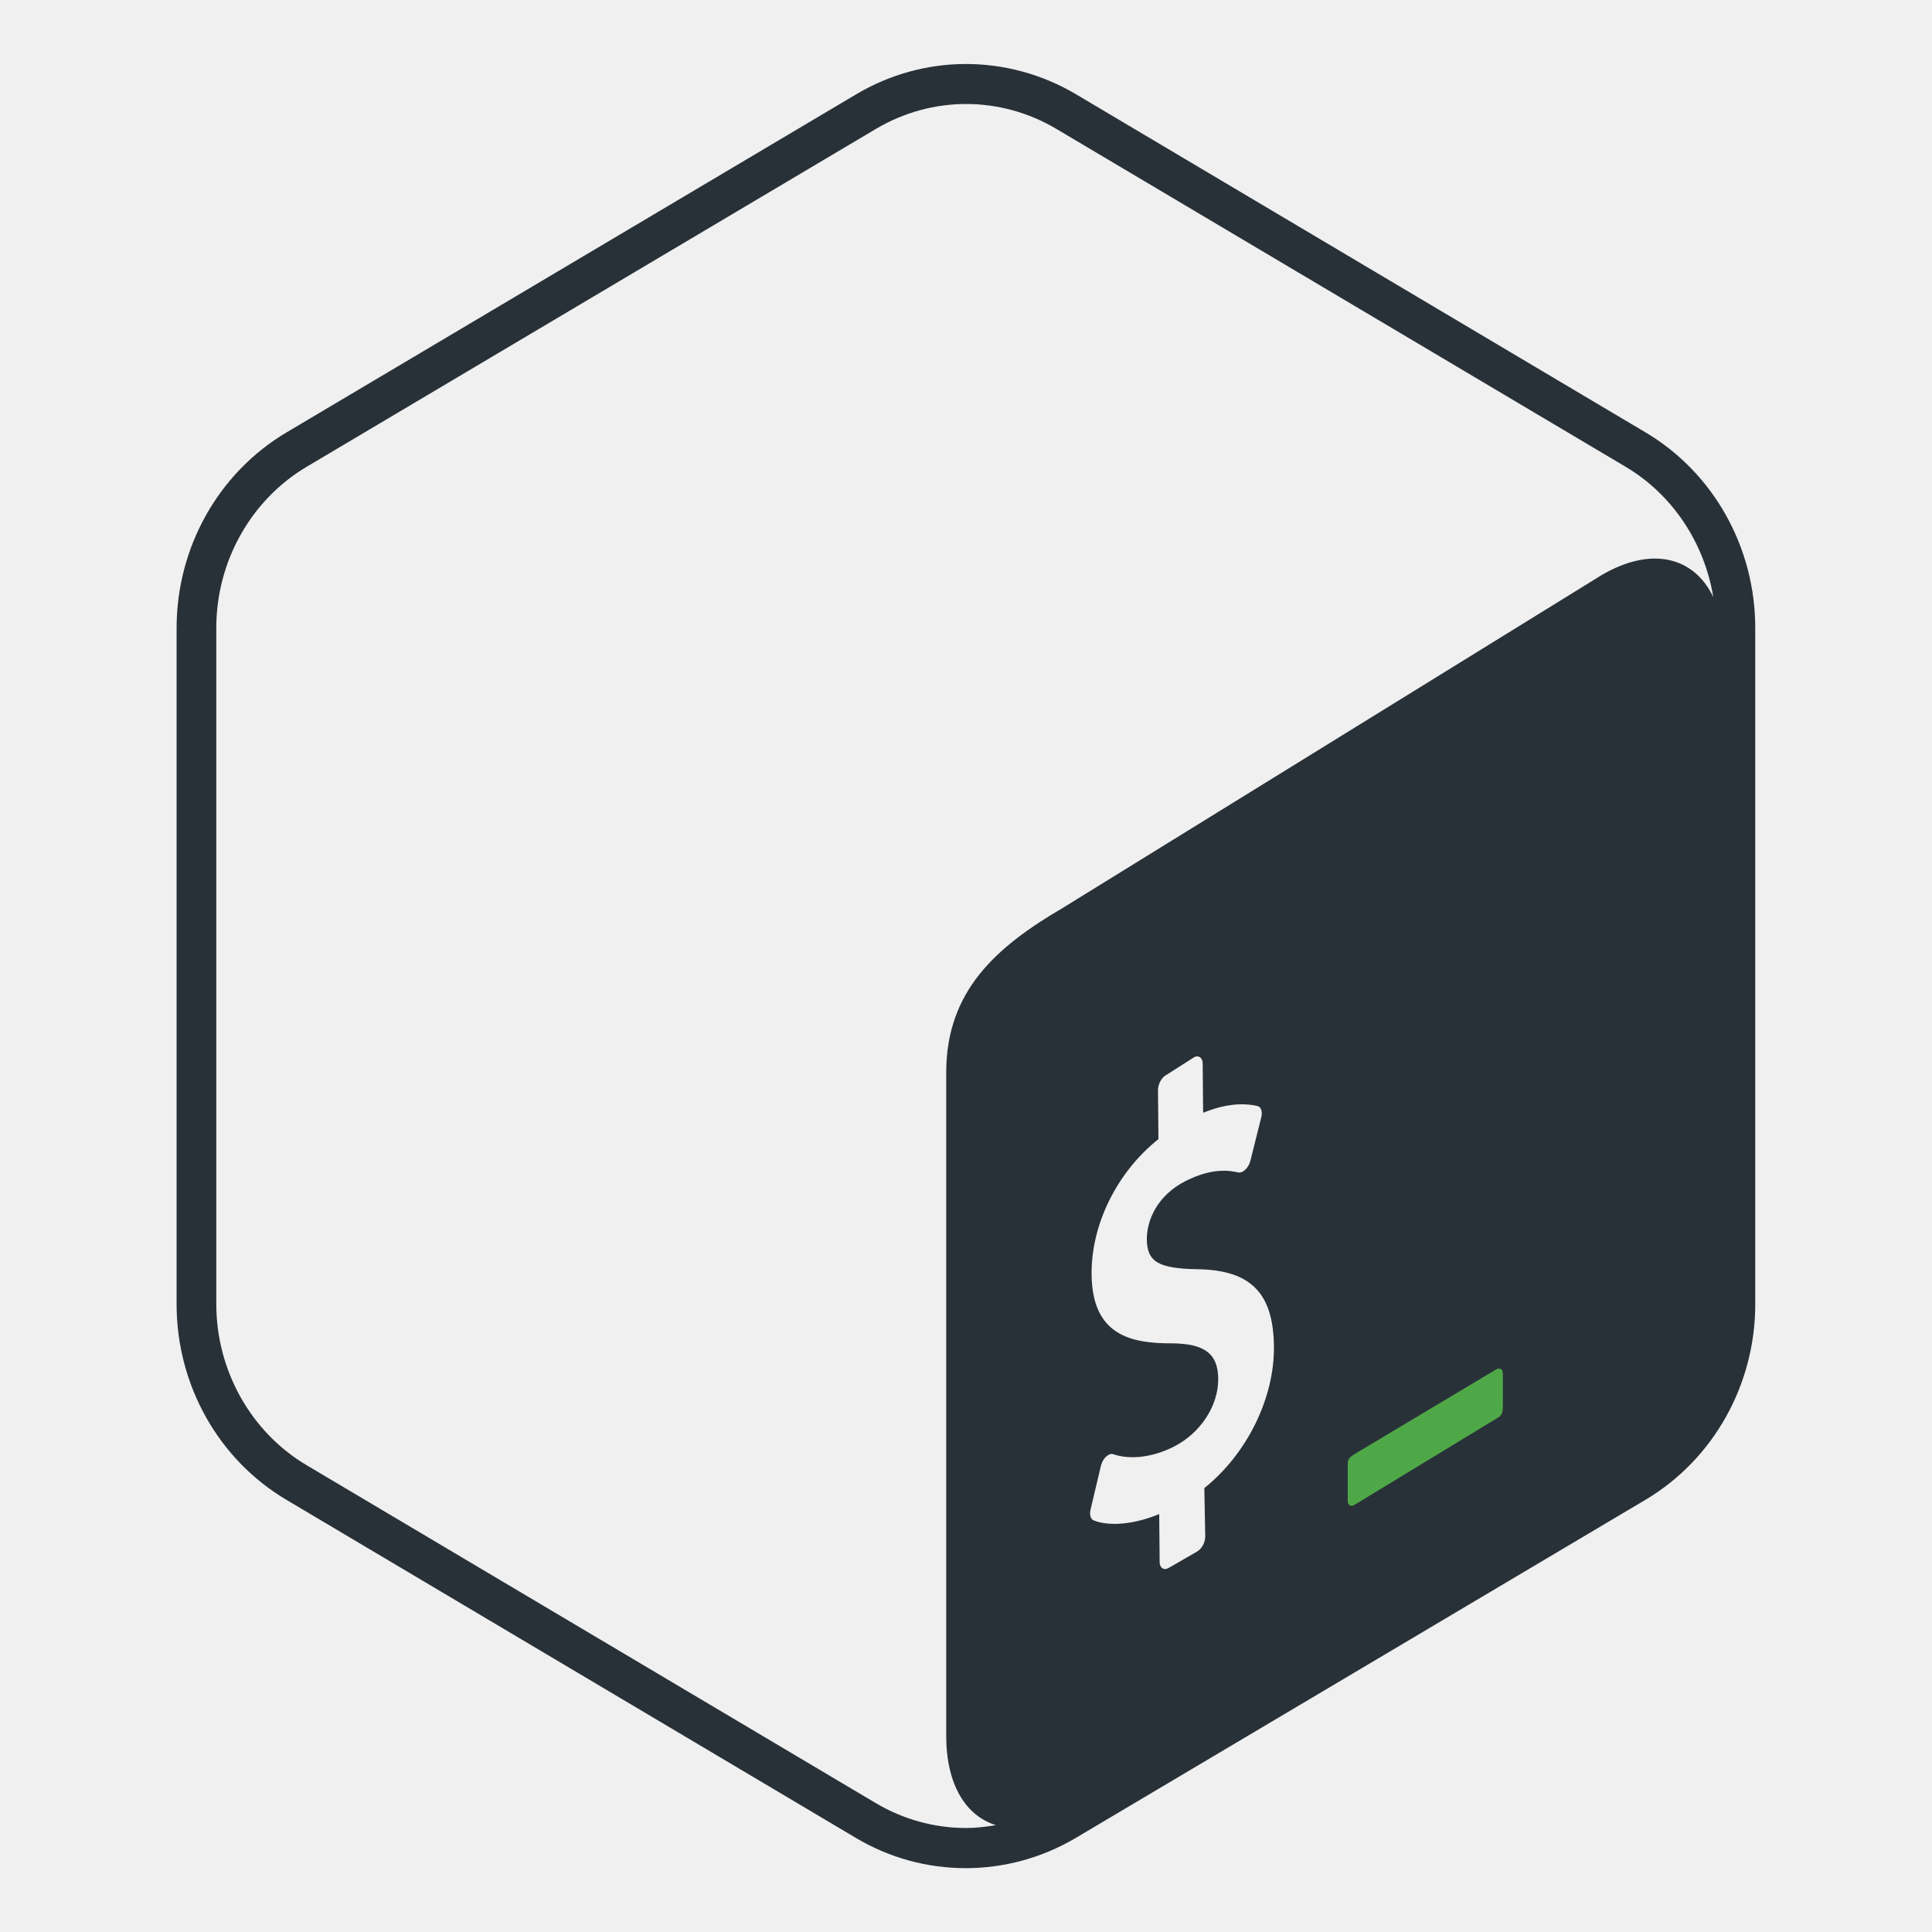
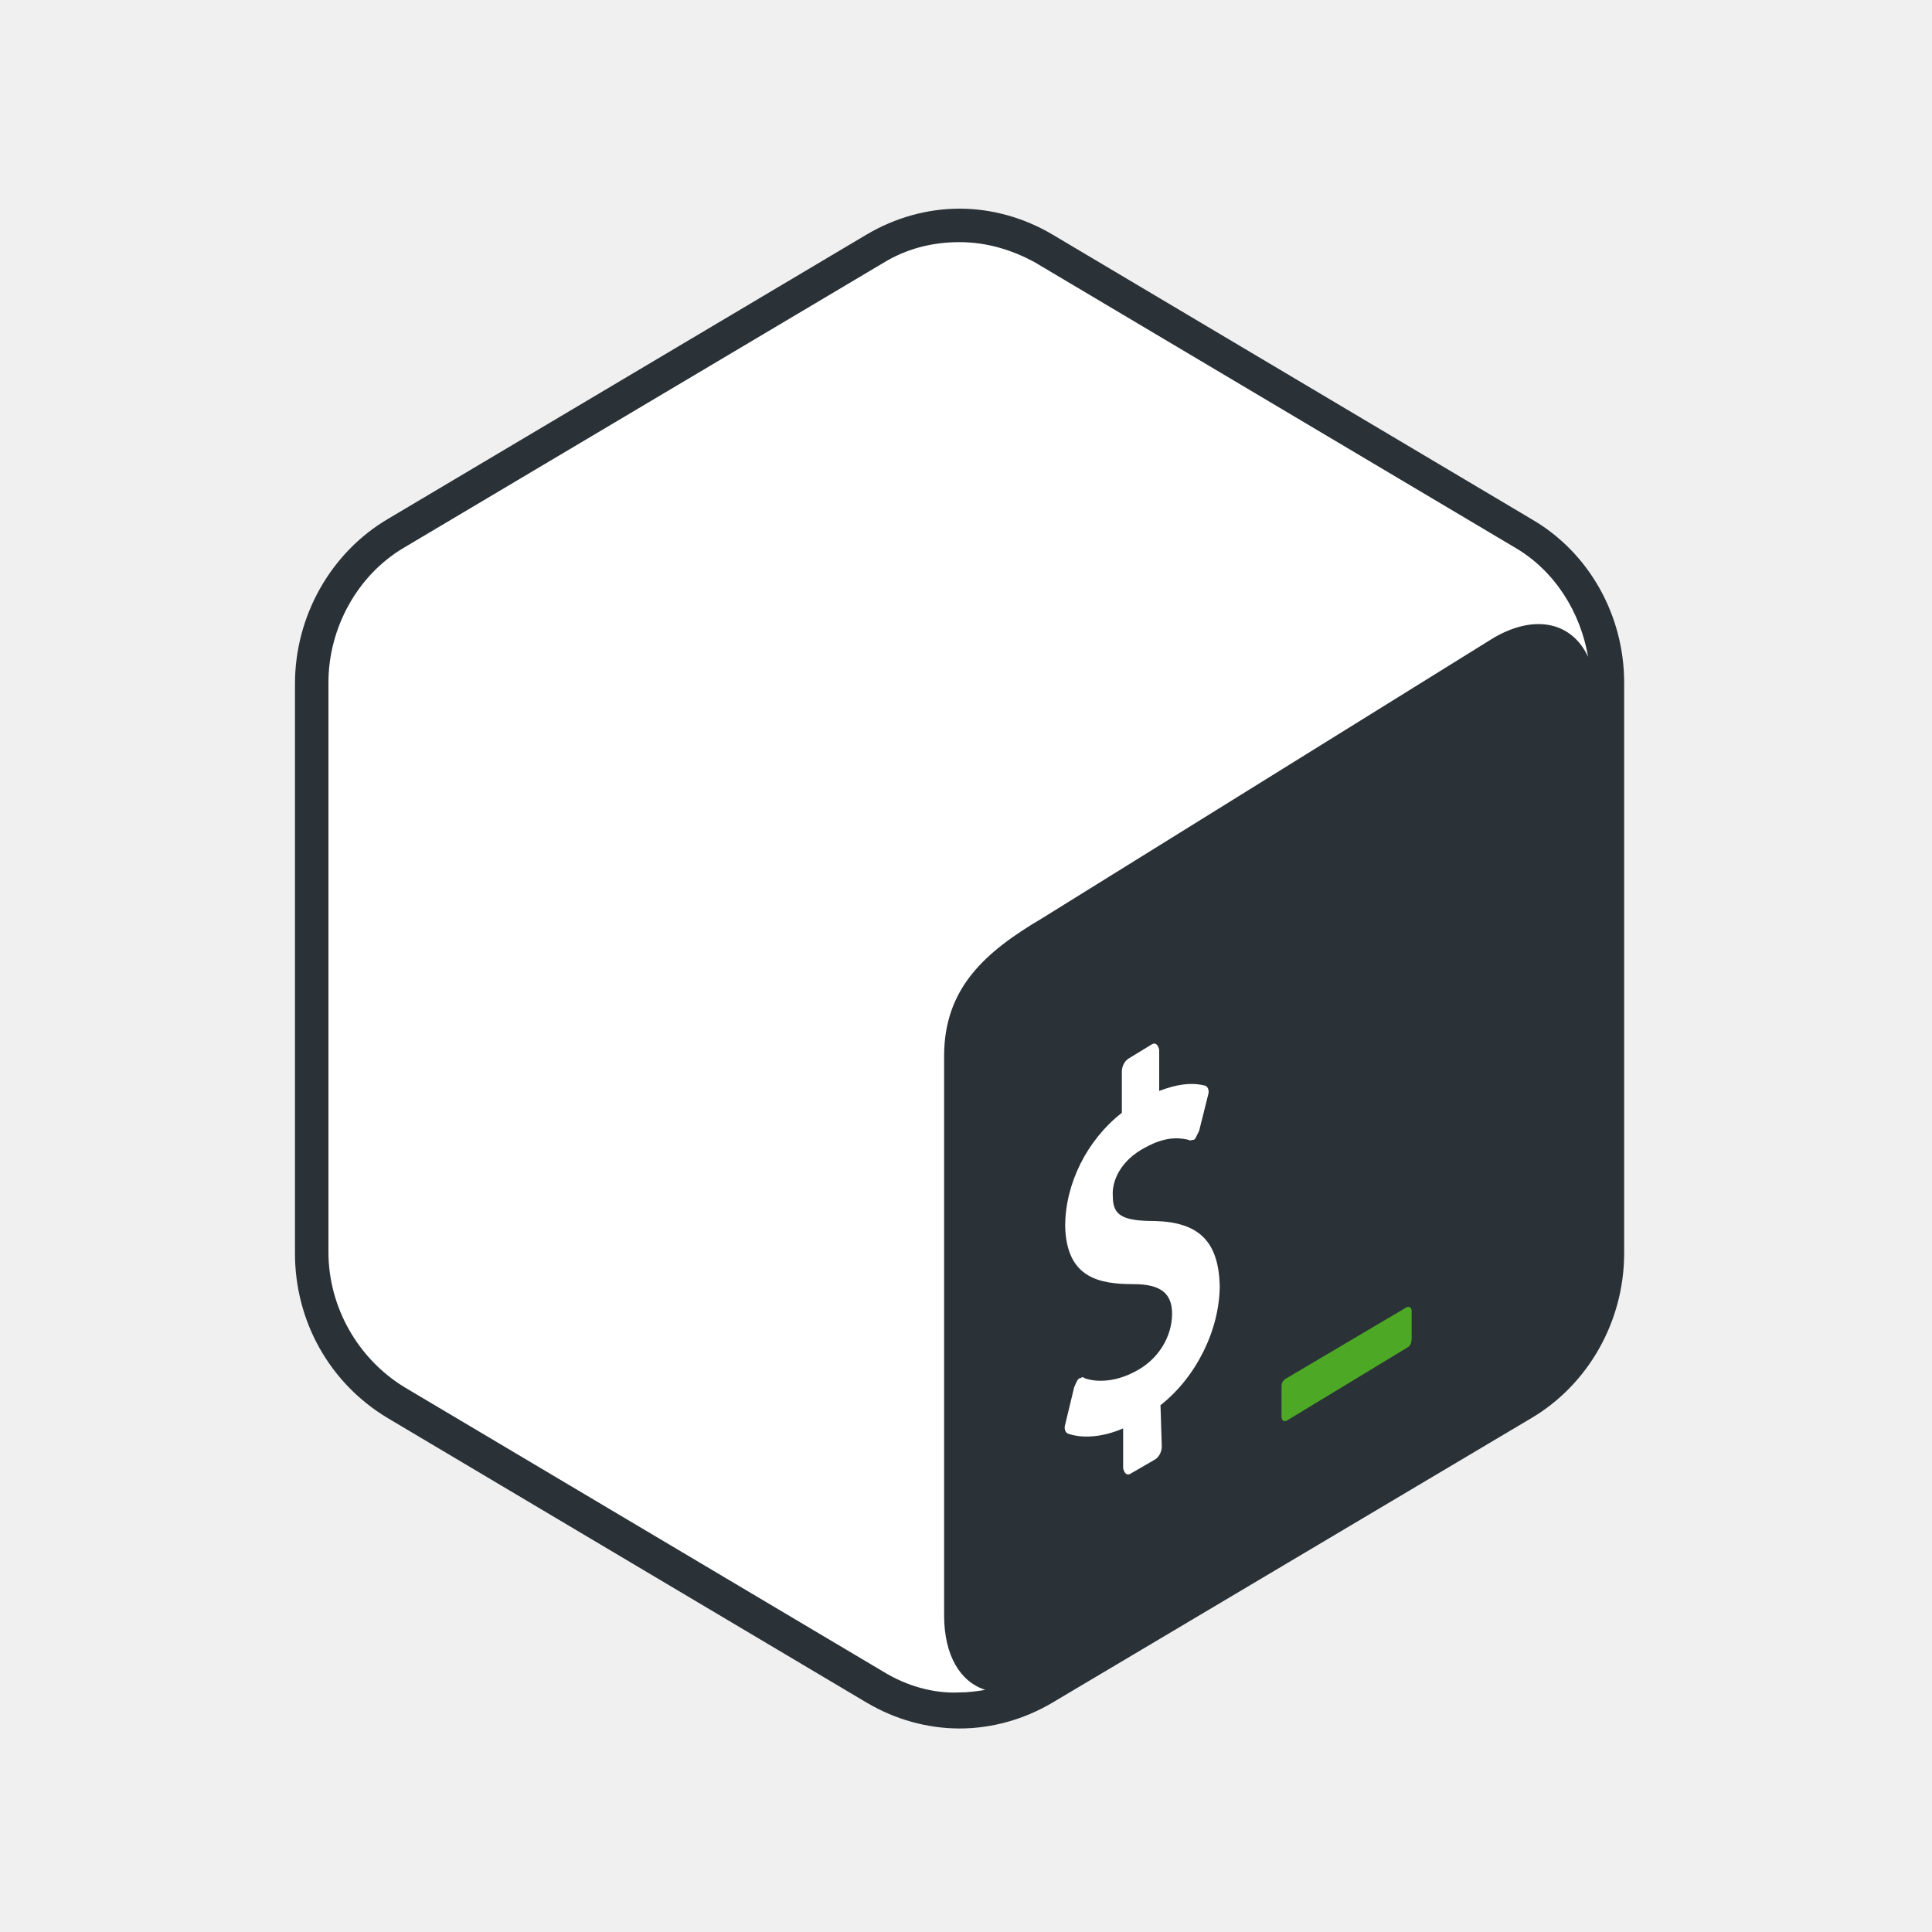
- <svg xmlns="http://www.w3.org/2000/svg" viewBox="0 0 128 128">
-   <path fill="none" d="M4.24 4.24h119.53v119.53H4.24z" />
-   <path fill="#293138" d="M109.01 28.64L71.28 6.24c-2.25-1.33-4.77-2-7.28-2s-5.03.67-7.28 2.01l-37.74 22.4c-4.5 2.67-7.28 7.61-7.28 12.96v44.8c0 5.35 2.77 10.29 7.28 12.96l37.73 22.4c2.25 1.34 4.76 2 7.28 2 2.51 0 5.03-.67 7.28-2l37.74-22.4c4.5-2.67 7.28-7.62 7.28-12.96V41.6c0-5.34-2.77-10.29-7.28-12.96zM79.79 98.59l.06 3.22c0 .39-.25.83-.55.99l-1.91 1.1c-.3.15-.56-.03-.56-.42l-.03-3.17c-1.63.68-3.29.84-4.34.42-.2-.08-.29-.37-.21-.71l.69-2.91c.06-.23.18-.46.34-.6.06-.06.12-.1.18-.13.11-.06.22-.07.31-.03 1.14.38 2.59.2 3.99-.5 1.78-.9 2.97-2.72 2.95-4.52-.02-1.64-.9-2.31-3.05-2.33-2.74.01-5.3-.53-5.34-4.57-.03-3.32 1.69-6.78 4.43-8.96l-.03-3.25c0-.4.24-.84.55-1l1.85-1.18c.3-.15.56.04.56.43l.03 3.25c1.36-.54 2.54-.69 3.61-.44.23.06.34.38.24.75l-.72 2.88c-.06.22-.18.44-.33.58a.77.77 0 01-.19.14c-.1.05-.19.06-.28.05-.49-.11-1.65-.36-3.48.56-1.92.97-2.59 2.64-2.58 3.88.02 1.48.77 1.93 3.39 1.97 3.49.06 4.99 1.58 5.03 5.09.05 3.44-1.79 7.15-4.61 9.41zm26.34-60.5l-35.7 22.05c-4.45 2.6-7.73 5.52-7.74 10.89v43.99c0 3.21 1.3 5.29 3.29 5.9-.65.11-1.32.19-1.98.19-2.09 0-4.15-.57-5.96-1.64l-37.73-22.4c-3.69-2.19-5.98-6.28-5.98-10.67V41.6c0-4.39 2.29-8.48 5.98-10.67l37.74-22.4c1.81-1.07 3.87-1.64 5.96-1.64s4.15.57 5.96 1.64l37.74 22.4c3.11 1.85 5.21 5.04 5.8 8.63-1.27-2.67-4.09-3.39-7.38-1.47z" />
-   <path fill="#4FA847" d="M99.12 90.73l-9.4 5.62c-.25.15-.43.31-.43.61v2.46c0 .3.2.43.45.28l9.54-5.8c.25-.15.29-.42.29-.72v-2.17c0-.3-.2-.42-.45-.28z" />
+ <svg xmlns="http://www.w3.org/2000/svg" version="1.1" id="Layer_1" x="0px" y="0px" viewBox="0 0 150 150" style="enable-background:new 0 0 150 150;" xml:space="preserve">
+   <style type="text/css">
+ 	.st0{fill:#FFFFFF;}
+ 	.st1{fill:#2A3238;}
+ 	.st2{fill:#4DA925;}
+ </style>
+   <g>
+     <g>
+       <path class="st0" d="M118.9,40.3L81.7,18.2c-4.4-2.6-9.9-2.6-14.4,0L30.1,40.3c-4.4,2.6-7.2,7.5-7.2,12.8v44.2    c0,5.3,2.7,10.1,7.2,12.8l37.2,22.1c2.2,1.3,4.7,2,7.2,2s5-0.7,7.2-2l37.2-22.1c4.4-2.6,7.2-7.5,7.2-12.8V53    C126.1,47.8,123.4,42.9,118.9,40.3z" />
+     </g>
+     <g>
+       <g>
+         <path class="st1" d="M118.9,40.3L81.7,18.2c-2.2-1.3-4.7-2-7.2-2s-5,0.7-7.2,2L30.1,40.3c-4.4,2.6-7.2,7.5-7.2,12.8v44.2     c0,5.3,2.7,10.1,7.2,12.8l37.2,22.1c2.2,1.3,4.7,2,7.2,2s5-0.7,7.2-2l37.2-22.1c4.4-2.6,7.2-7.5,7.2-12.8V53     C126.1,47.8,123.4,42.9,118.9,40.3z M68.6,129.8l-37.2-22.1c-3.6-2.2-5.9-6.2-5.9-10.5V53c0-4.3,2.3-8.4,5.9-10.5l37.2-22.1     c1.8-1.1,3.8-1.6,5.9-1.6c2.1,0,4.1,0.6,5.9,1.6l37.2,22.1c3.1,1.8,5.1,5,5.7,8.5c-1.2-2.6-4-3.4-7.3-1.5L80.9,71.3     c-4.4,2.6-7.6,5.4-7.6,10.7v43.4c0,3.2,1.3,5.2,3.2,5.8c-0.6,0.1-1.3,0.2-2,0.2C72.5,131.5,70.4,130.9,68.6,129.8z" />
+       </g>
+     </g>
+     <g>
+       <path class="st2" d="M109.2,101.5l-9.3,5.5c-0.2,0.1-0.4,0.3-0.4,0.6v2.4c0,0.3,0.2,0.4,0.4,0.3l9.4-5.7c0.2-0.1,0.3-0.4,0.3-0.7    v-2.1C109.6,101.5,109.4,101.4,109.2,101.5z" />
+     </g>
+     <g>
+       <path class="st0" d="M89.4,81.1c0.3-0.2,0.5,0,0.6,0.4v3.2c1.3-0.5,2.5-0.7,3.6-0.4c0.2,0.1,0.3,0.4,0.2,0.7l-0.7,2.8    c-0.1,0.2-0.2,0.4-0.3,0.6c-0.1,0.1-0.1,0.1-0.2,0.1s-0.2,0.1-0.3,0c-0.5-0.1-1.6-0.4-3.4,0.6c-1.9,1-2.6,2.6-2.5,3.8    c0,1.5,0.8,1.9,3.3,1.9c3.4,0.1,4.9,1.6,5,5c0,3.4-1.8,7.1-4.6,9.3l0.1,3.2c0,0.4-0.2,0.8-0.5,1l-1.9,1.1c-0.3,0.2-0.5,0-0.6-0.4    v-3.1c-1.6,0.7-3.2,0.8-4.3,0.4c-0.2-0.1-0.3-0.4-0.2-0.7l0.7-2.9c0.1-0.2,0.2-0.5,0.3-0.6c0.1-0.1,0.1-0.1,0.2-0.1    c0.1-0.1,0.2-0.1,0.3,0c1.1,0.4,2.6,0.2,3.9-0.5c1.8-0.9,2.9-2.7,2.9-4.5c0-1.6-0.9-2.3-3-2.3c-2.7,0-5.2-0.5-5.3-4.5    c0-3.3,1.7-6.7,4.4-8.8v-3.2c0-0.4,0.2-0.8,0.5-1L89.4,81.1z" />
+     </g>
+   </g>
</svg>
